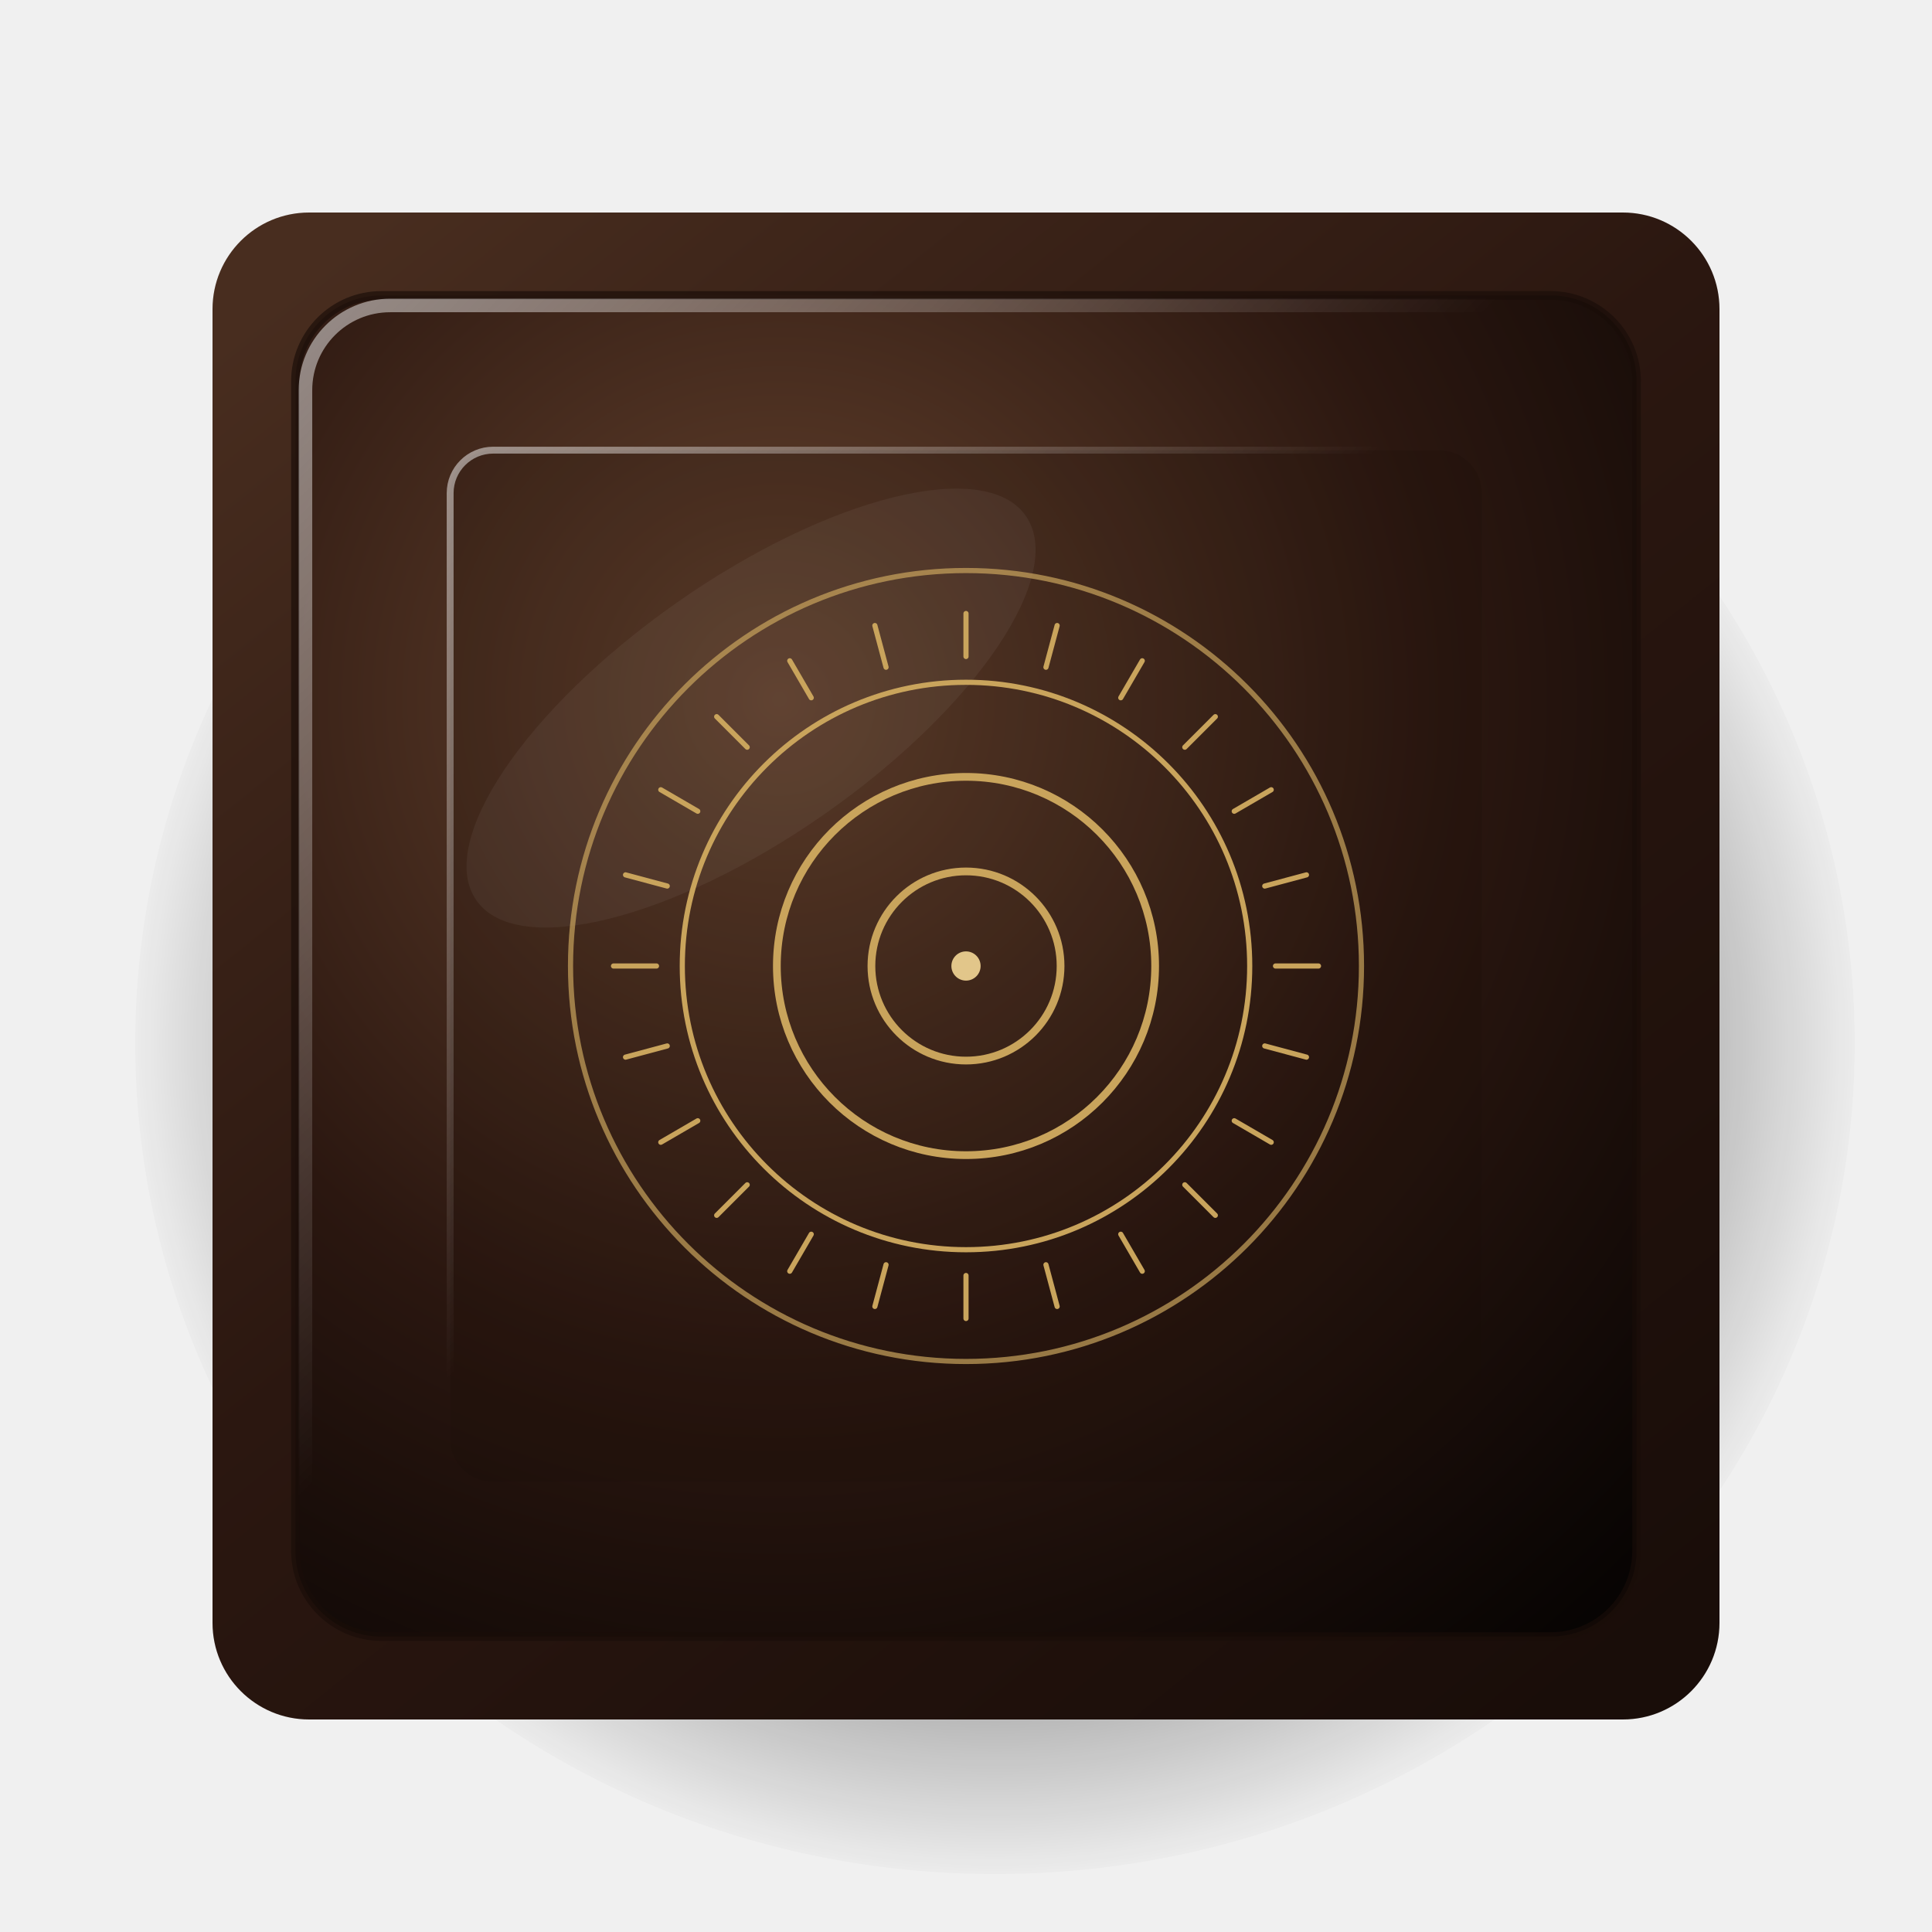
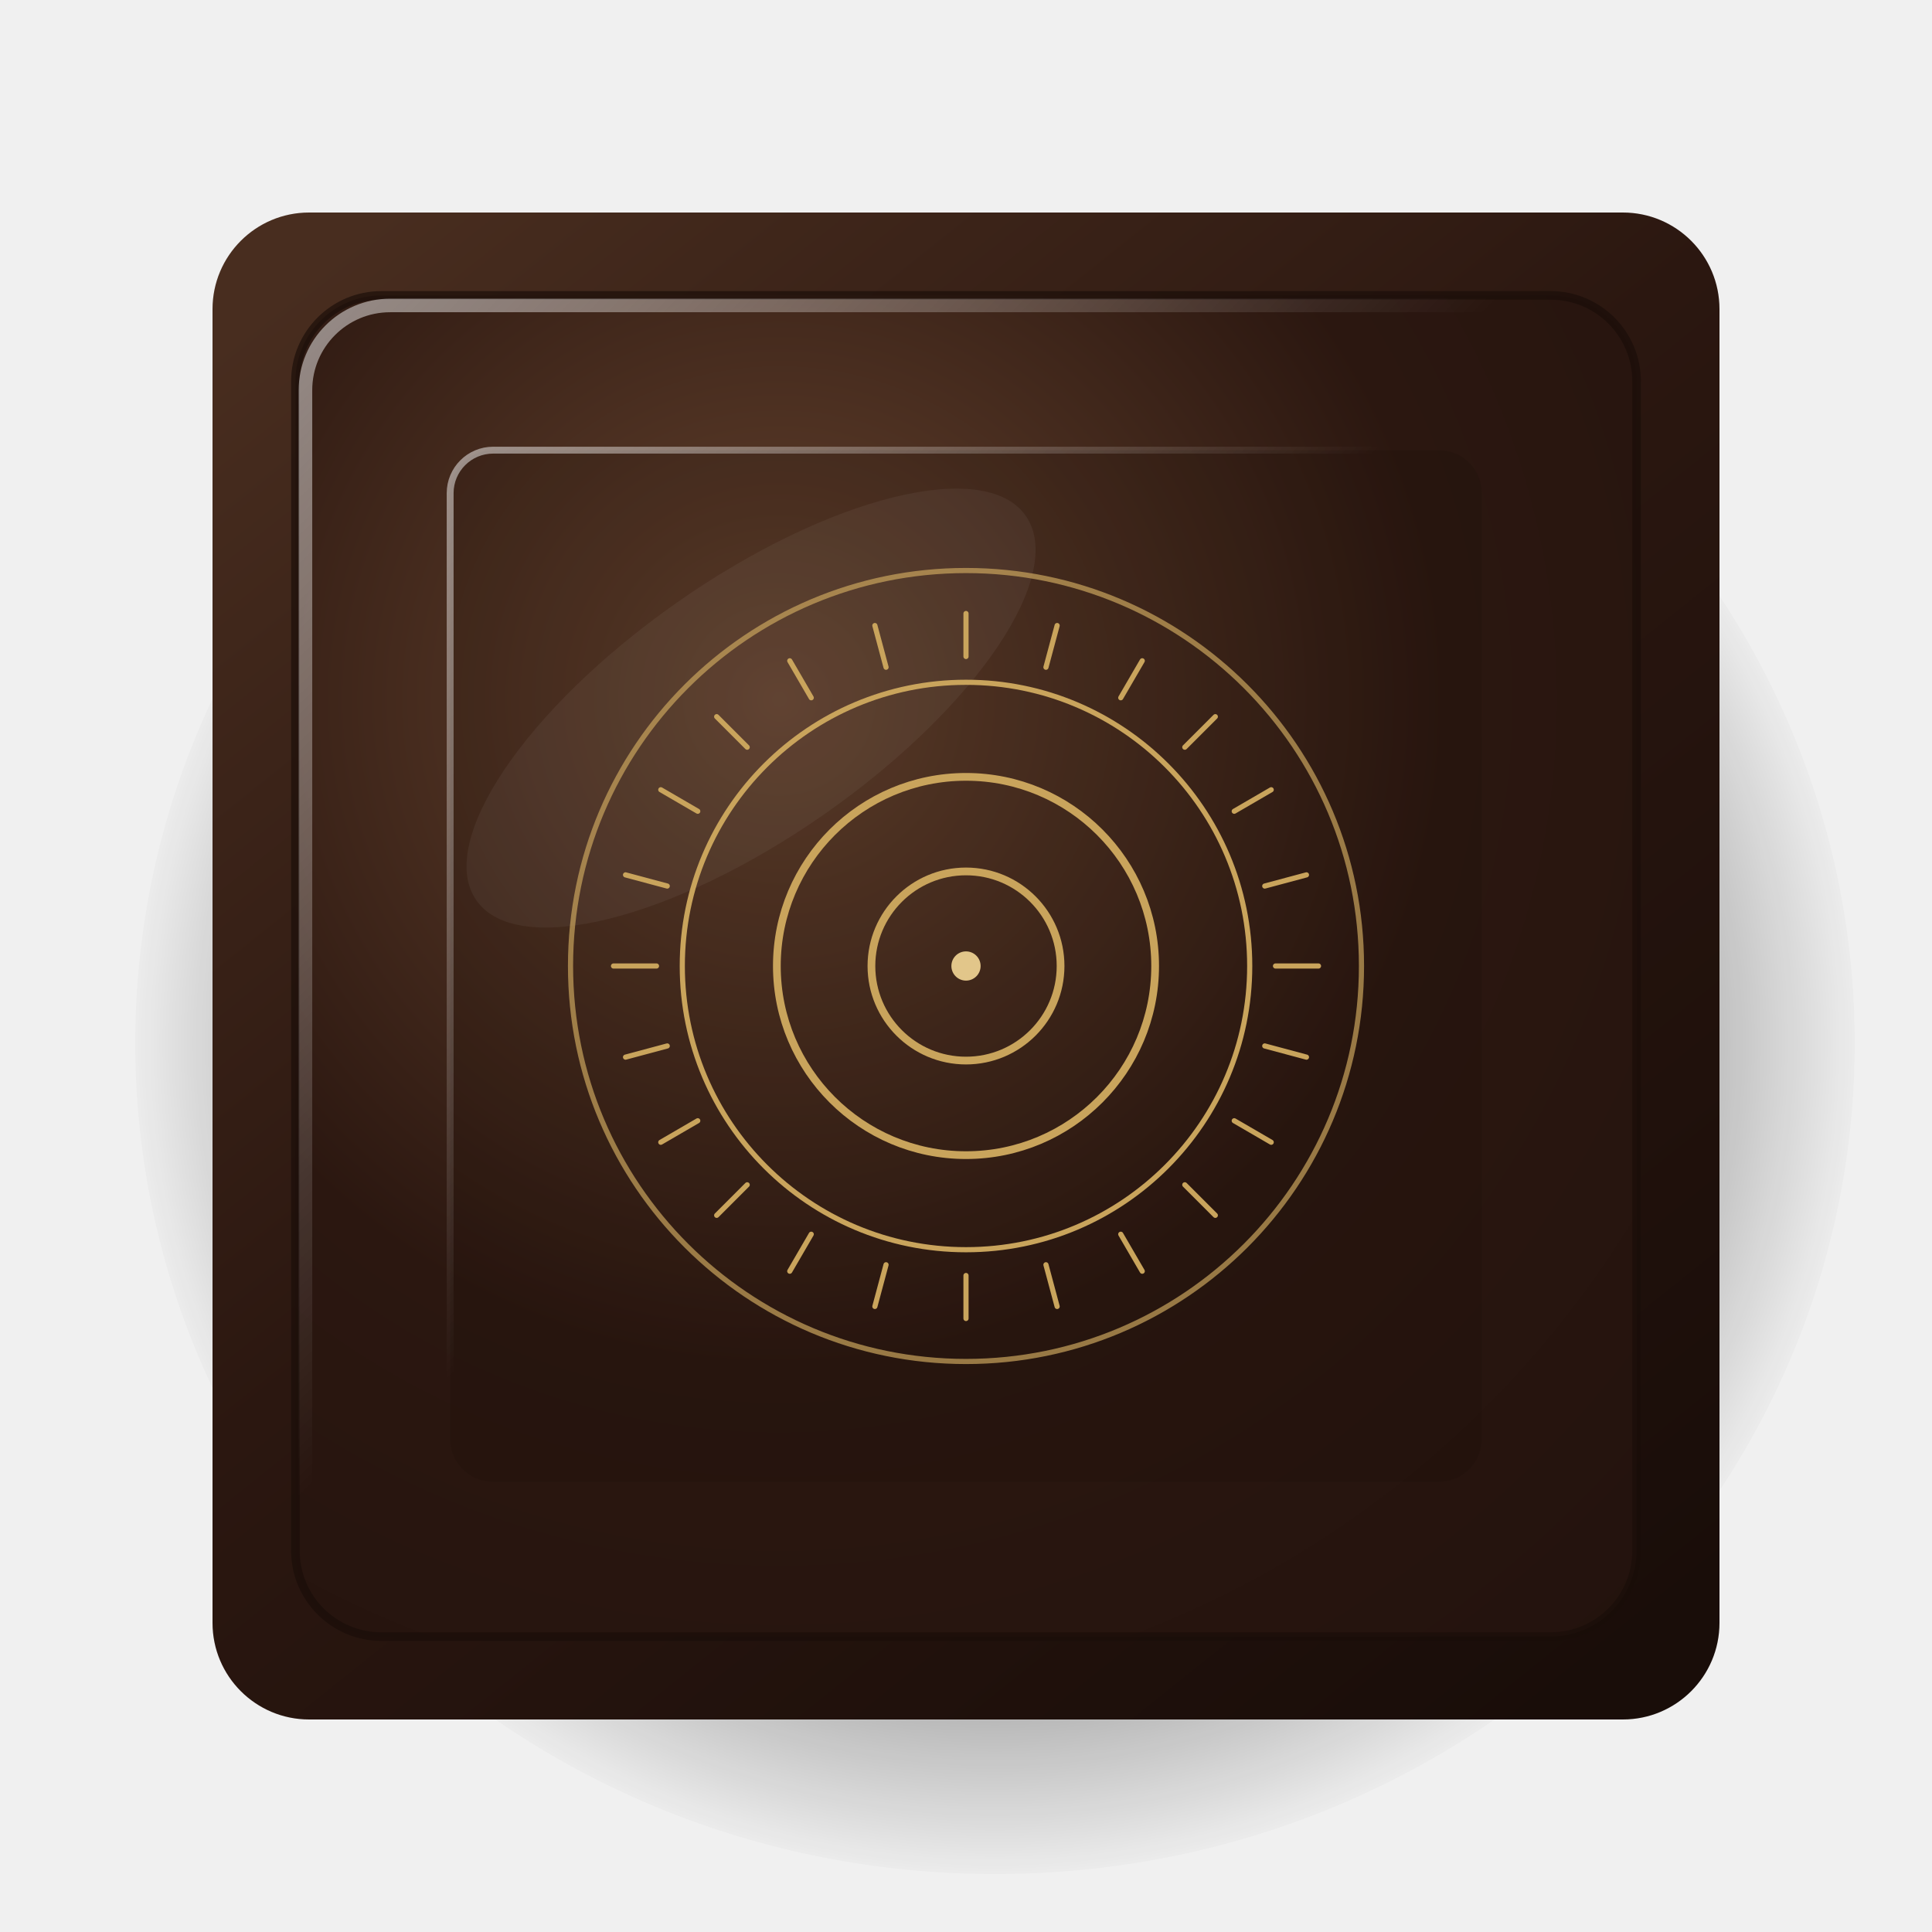
<svg xmlns="http://www.w3.org/2000/svg" viewBox="0 0 400 400" width="400" height="400" fill="none">
  <defs>
    <radialGradient id="02s" cx="50%" cy="50%" r="50%">
      <stop offset="0.7" stop-color="#000" stop-opacity=".34" />
      <stop offset="1" stop-color="#000" stop-opacity="0" />
    </radialGradient>
    <linearGradient id="02r" x1="0.1" y1="0" x2="0.9" y2="1">
      <stop offset="0" stop-color="#482d1f" />
      <stop offset="0.45" stop-color="#2B1710" />
      <stop offset="1" stop-color="#190d09" />
    </linearGradient>
    <radialGradient id="02t" cx="0.36" cy="0.3" r="1">
      <stop offset="0" stop-color="#67442f" />
      <stop offset="0.5" stop-color="#2B1710" />
-       <stop offset="1" stop-color="#2212NaN" />
+       <stop offset="1" stop-color="#22120d" />
    </radialGradient>
    <linearGradient id="02h" x1="0" y1="0" x2="1" y2="1">
      <stop offset="0" stop-color="#fff" stop-opacity=".5" />
      <stop offset="0.45" stop-color="#fff" stop-opacity="0" />
      <stop offset="1" stop-color="#000" stop-opacity="0" />
    </linearGradient>
  </defs>
  <ellipse cx="206" cy="216" rx="178" ry="172" fill="url(#02s)" />
  <g>
    <path d="M64 44H336A20 20 0 0 1 356 64V336A20 20 0 0 1 336 356H64A20 20 0 0 1 44 336V64A20 20 0 0 1 64 44Z" fill="url(#02r)" />
    <g transform="translate(200 200) scale(0.89) translate(-200 -200)">
      <path d="M64 44H336A20 20 0 0 1 356 64V336A20 20 0 0 1 336 356H64A20 20 0 0 1 44 336V64A20 20 0 0 1 64 44Z" fill="url(#02t)" />
      <path d="M64 44H336A20 20 0 0 1 356 64V336A20 20 0 0 1 336 356H64A20 20 0 0 1 44 336V64A20 20 0 0 1 64 44Z" fill="none" stroke="#190d09" stroke-opacity=".65" stroke-width="2" transform="translate(200 200) scale(1) translate(-200 -200)" />
      <path d="M64 44H336A20 20 0 0 1 356 64V336A20 20 0 0 1 336 356H64A20 20 0 0 1 44 336V64A20 20 0 0 1 64 44Z" fill="none" stroke="url(#02h)" stroke-width="3.2" transform="translate(200 200) scale(0.985) translate(-200 -200)" />
      <path d="M90 80H310A10 10 0 0 1 320 90V310A10 10 0 0 1 310 320H90A10 10 0 0 1 80 310V90A10 10 0 0 1 90 80Z" fill="#190d09" fill-opacity=".18" stroke="url(#02h)" stroke-width="1.6" />
      <ellipse cx="150" cy="140" rx="78" ry="30" fill="#fff" fill-opacity=".05" transform="rotate(-35 150 140)" />
      <g fill="none" stroke="#C9A45C" stroke-width="1.8" stroke-linecap="round" stroke-linejoin="round">
        <circle cx="200" cy="200" r="22" />
        <circle cx="200" cy="200" r="44" />
        <circle cx="200" cy="200" r="66" stroke-width="1.2" />
        <path d="M272 200L282 200M269.5 218.6L279.2 221.2M262.4 236L271 241M250.9 250.9L258 258M236 262.4L241 271M218.6 269.5L221.2 279.2M200 272L200 282M181.4 269.5L178.8 279.2M164 262.4L159 271M149.1 250.9L142 258M137.6 236L129 241M130.5 218.6L120.8 221.2M128 200L118 200M130.5 181.4L120.8 178.8M137.6 164L129 159M149.1 149.1L142 142M164 137.6L159 129M181.4 130.5L178.8 120.8M200 128L200 118M218.6 130.5L221.2 120.8M236 137.6L241 129M250.9 149.1L258 142M262.4 164L271 159M269.5 181.4L279.2 178.8" stroke-width="1.2" />
        <circle cx="200" cy="200" r="92" stroke-width="1.2" opacity=".7" />
      </g>
      <circle cx="200" cy="200" r="3.4" fill="#E2C68A" />
    </g>
  </g>
</svg>
